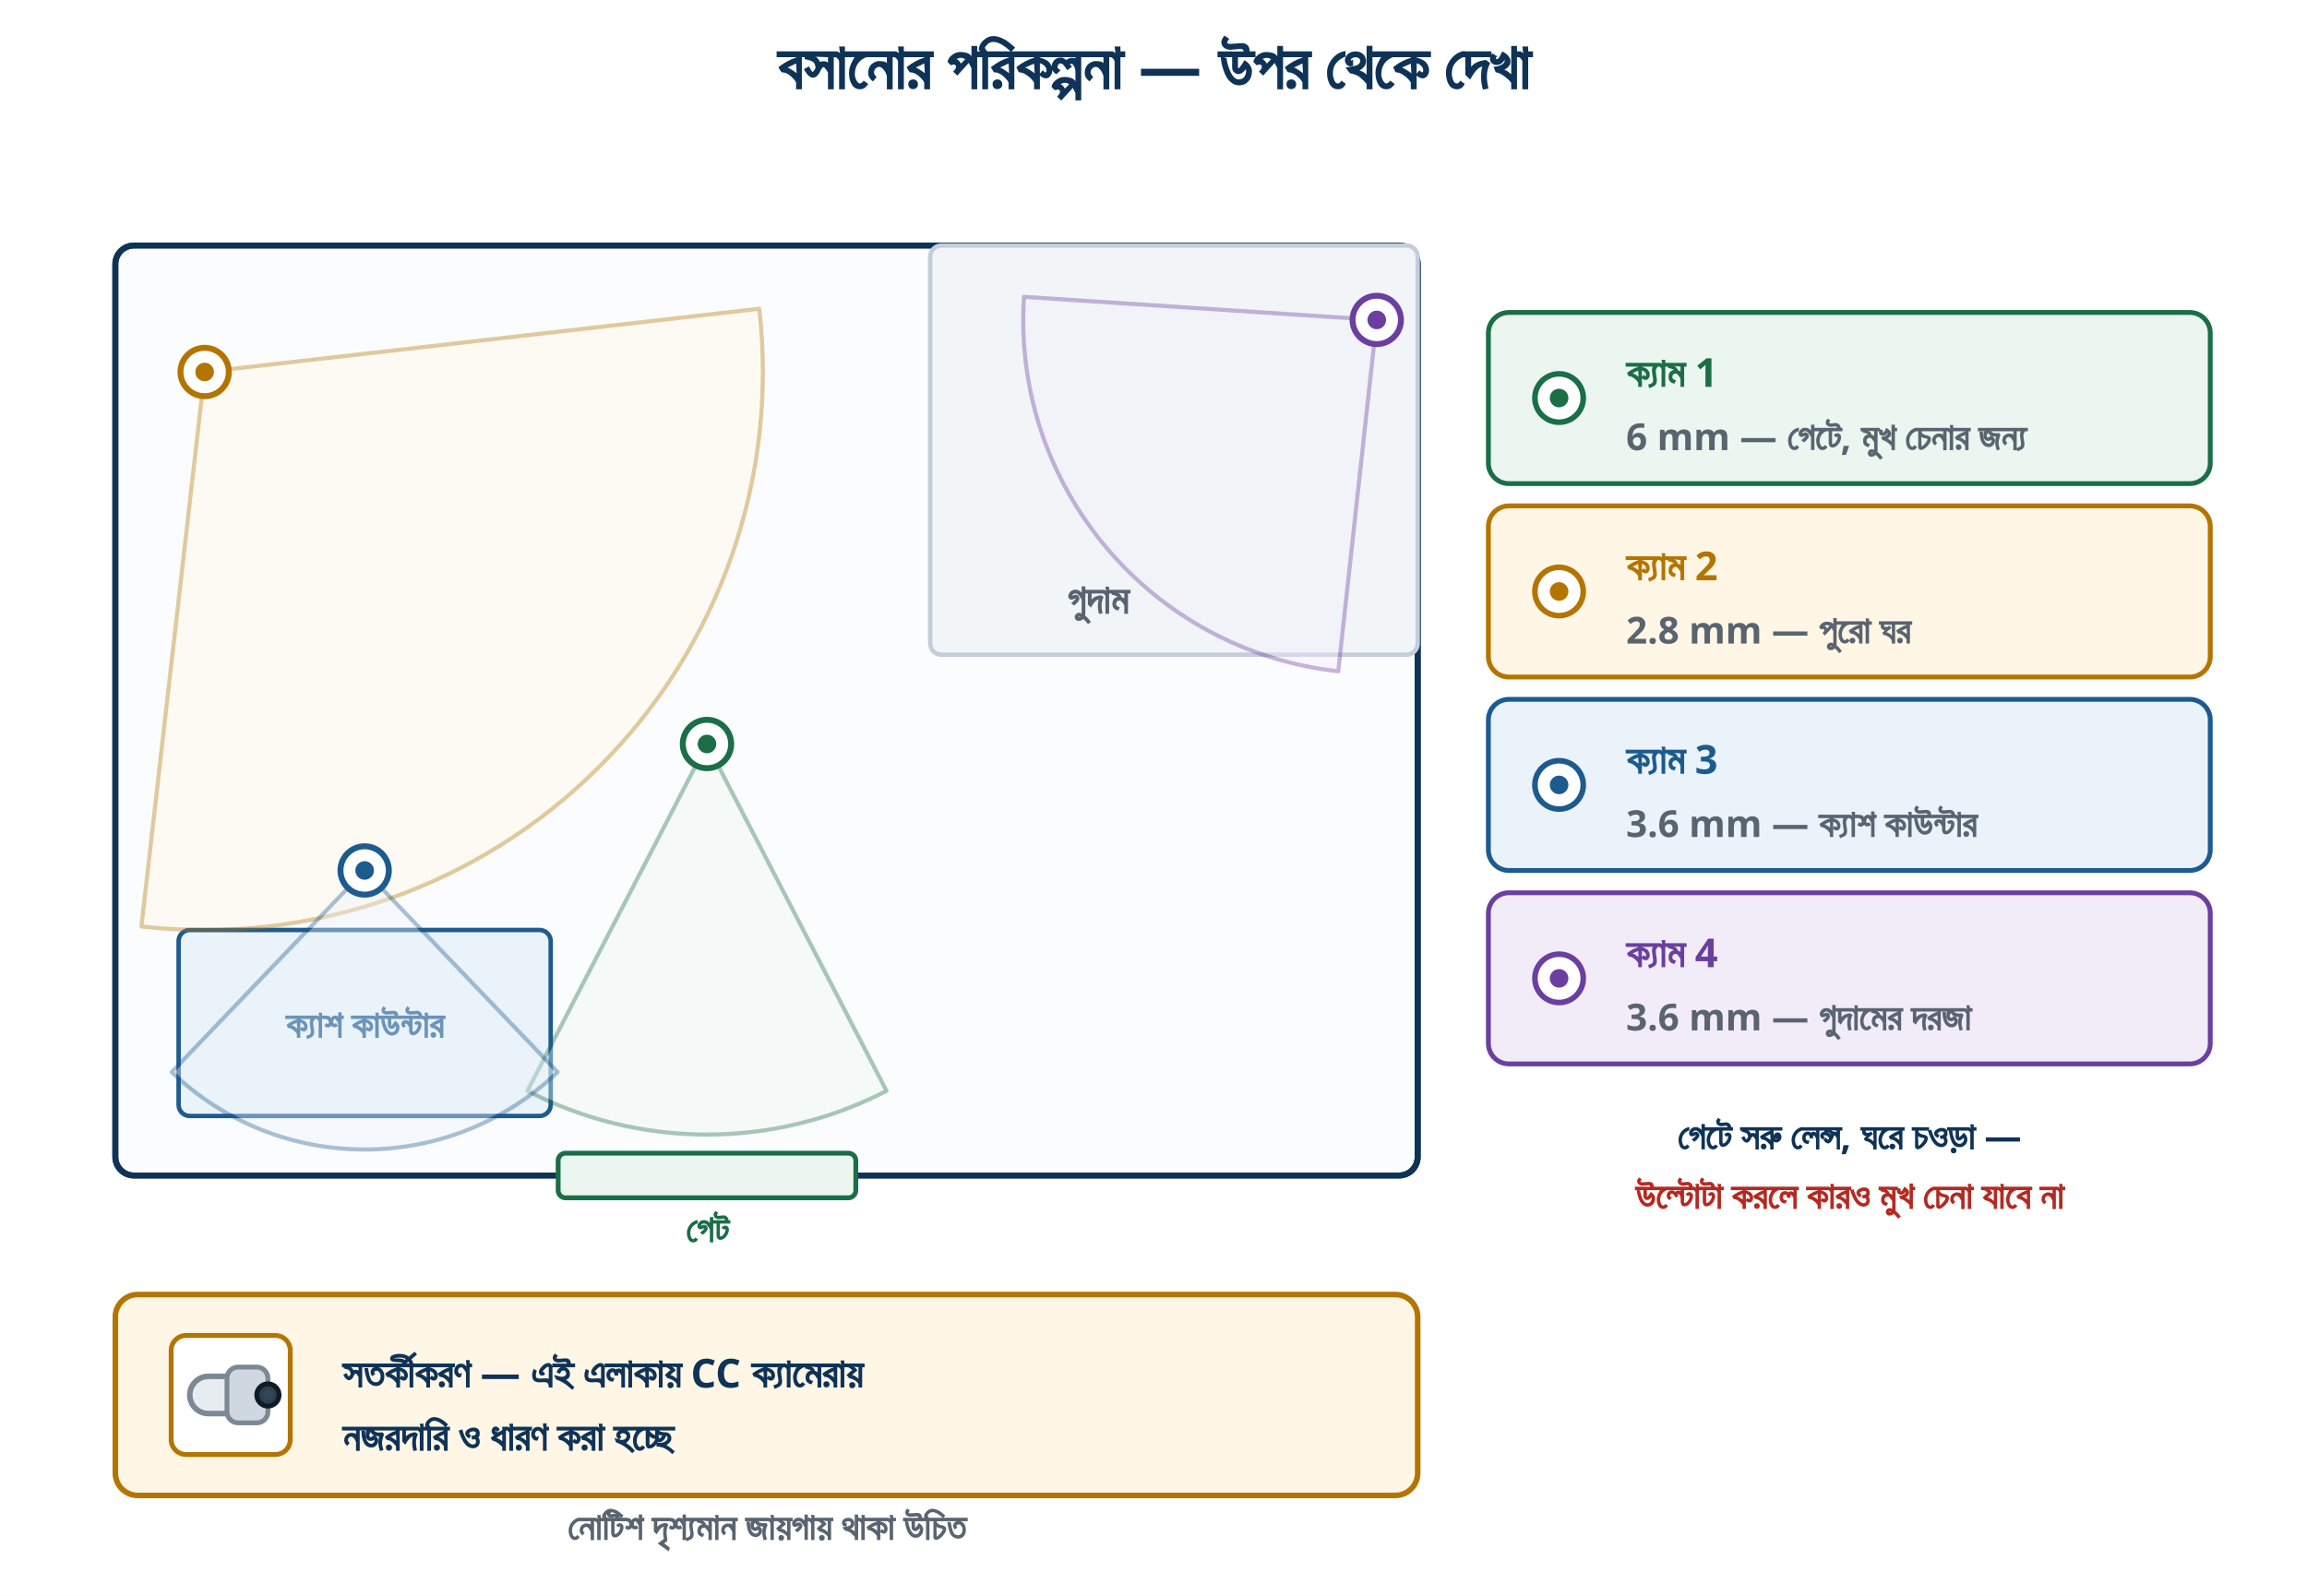
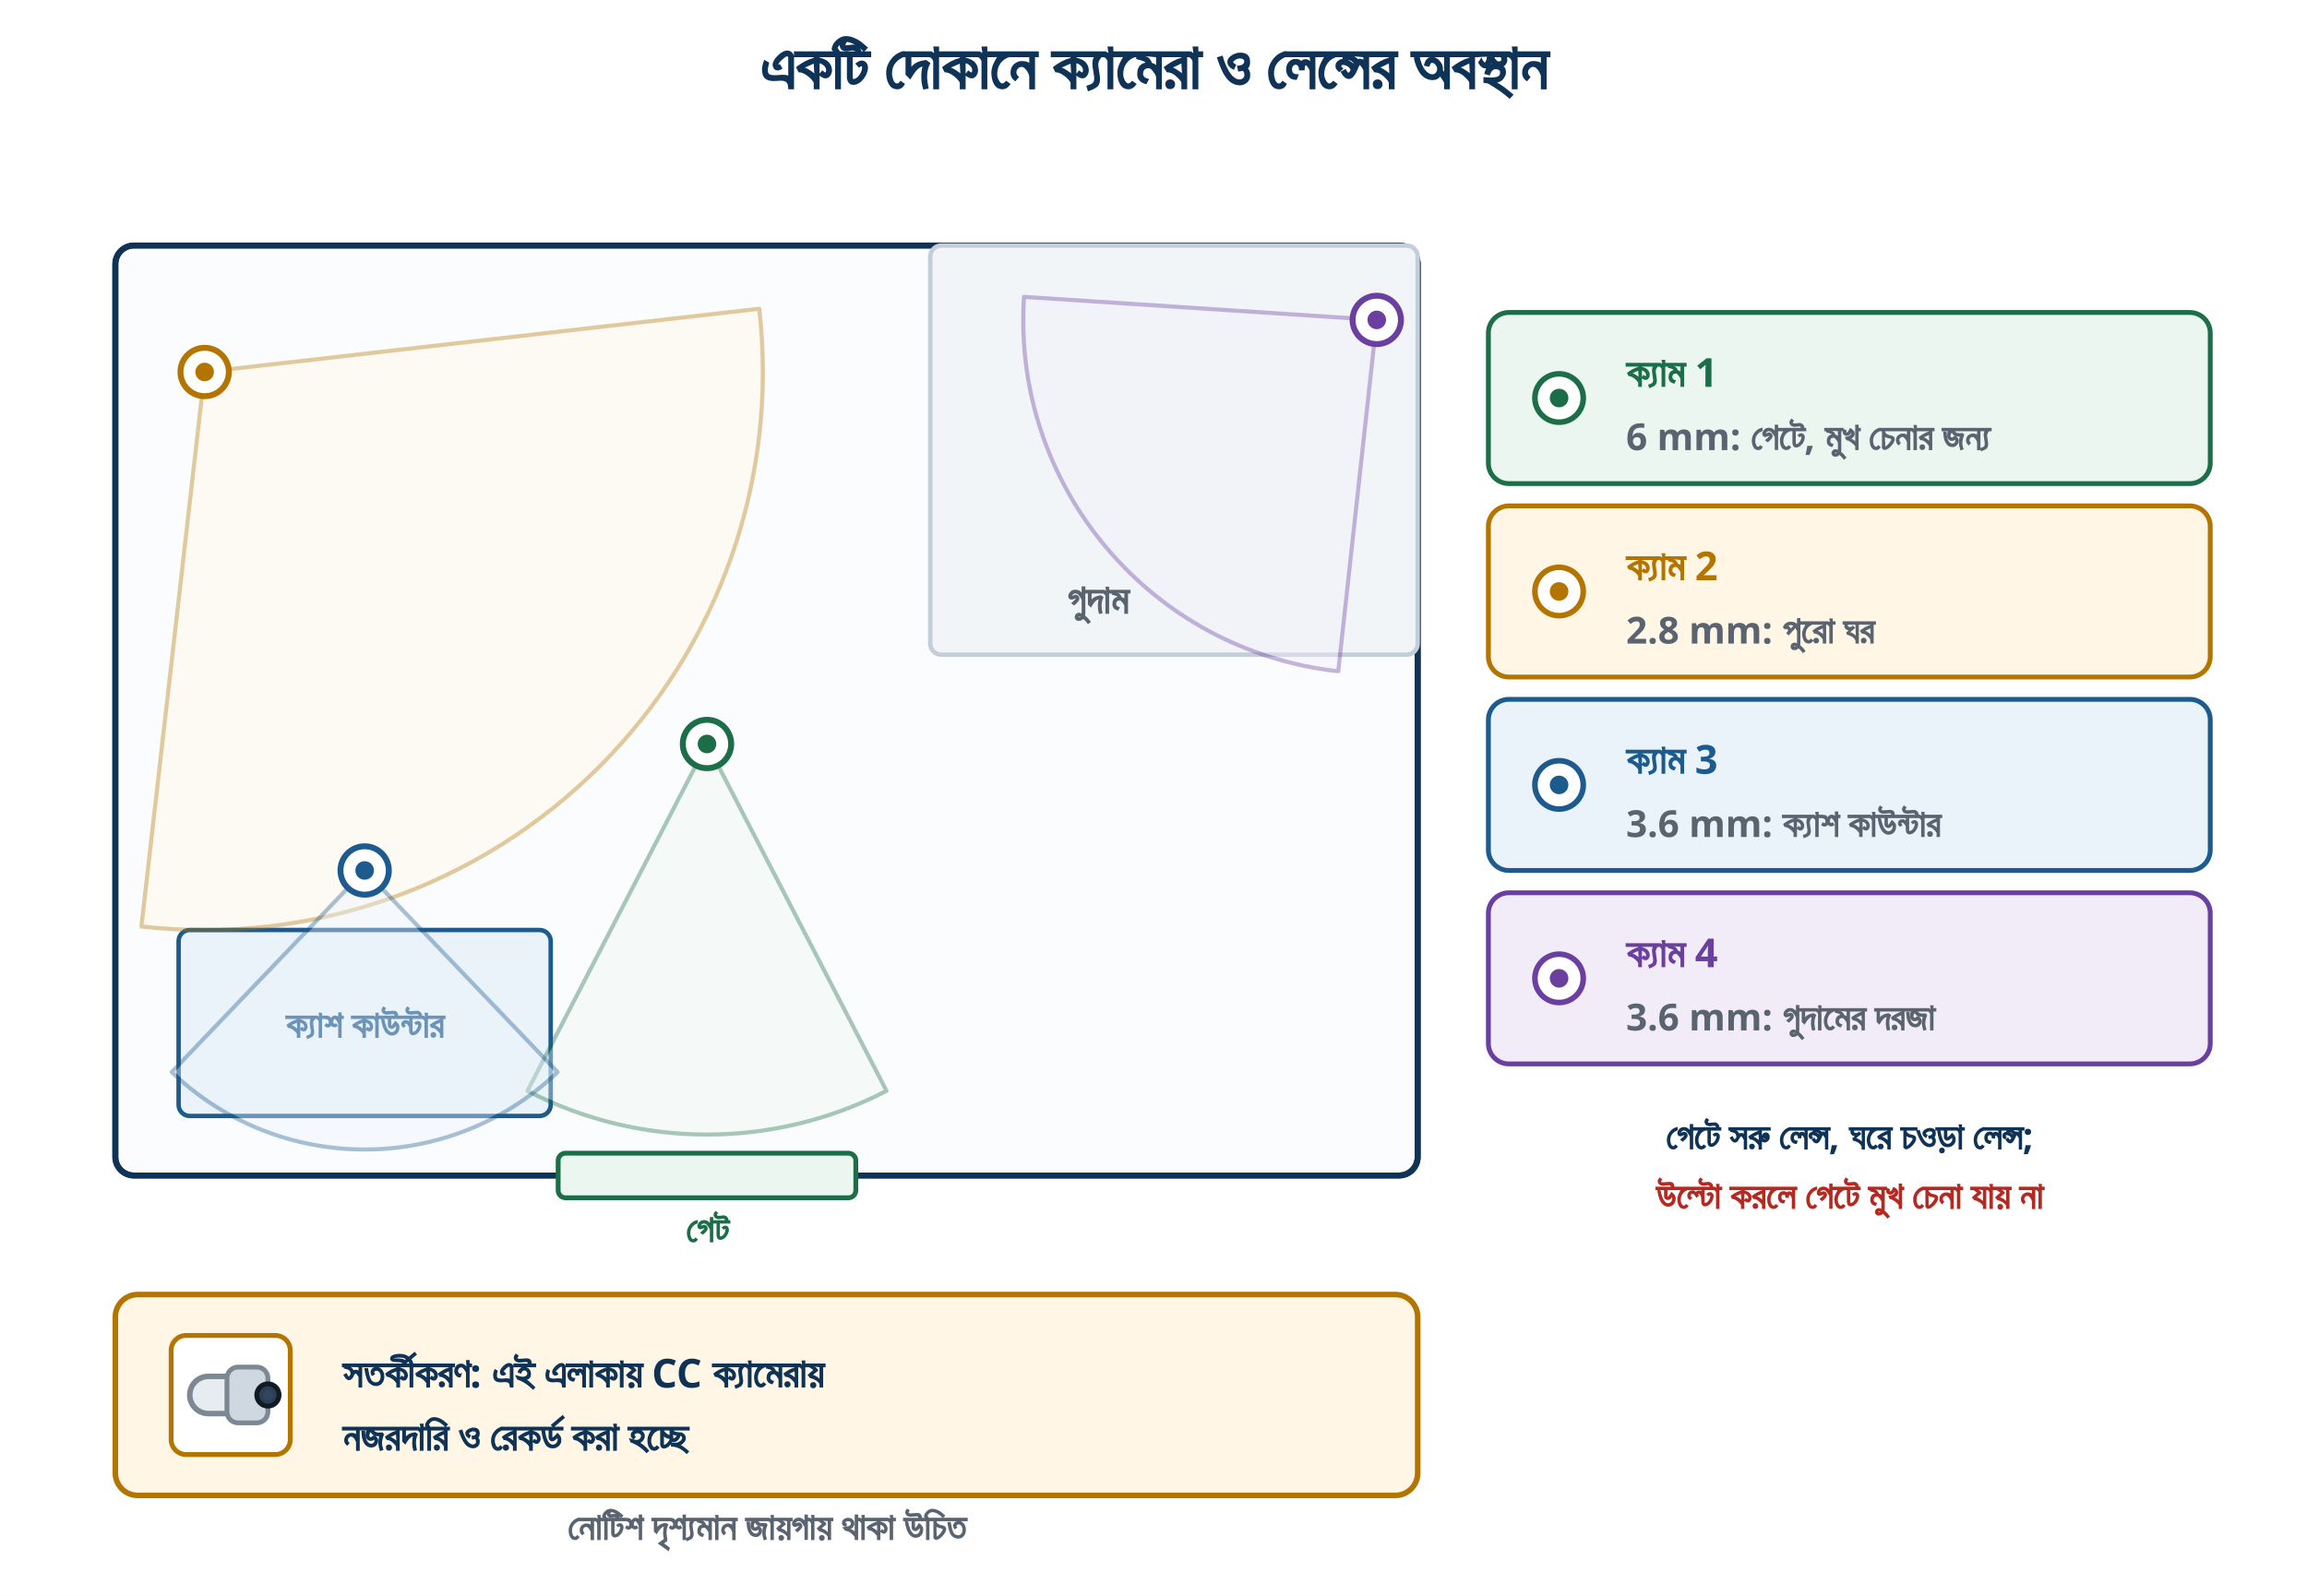
<svg xmlns="http://www.w3.org/2000/svg" width="1240" height="858" viewBox="0 0 1240 858">
  <rect width="1240" height="858" fill="#FFFFFF" />
-   <text x="620.0" y="48.0" font-family="Kalpurush" font-size="34" font-weight="700" fill="#0F3357" text-anchor="middle">বসানোর পরিকল্পনা — উপর থেকে দেখা</text>
+   <text x="620.0" y="48.0" font-family="Kalpurush" font-size="34" font-weight="700" fill="#0F3357" text-anchor="middle">একটি দোকানে ক্যামেরা ও লেন্সের অবস্থান</text>
  <rect x="62.0" y="132.0" width="700.0" height="500.0" rx="10" fill="#FBFCFD" stroke="#0F3357" stroke-width="3.2" />
  <rect x="62.0" y="132.0" width="700.0" height="500.0" rx="10" fill="none" stroke="#0F3357" stroke-width="3.2" />
  <rect x="500.0" y="132.0" width="262.0" height="220.0" rx="6" fill="#F2F5F8" stroke="#C3CEDA" stroke-width="2.4" />
  <text x="590.0" y="330.0" font-family="Kalpurush" font-size="21.5" font-weight="700" fill="#5A6470" text-anchor="middle">গুদাম</text>
  <rect x="96.0" y="500.0" width="200.0" height="100.0" rx="6" fill="#EAF2FA" stroke="#1D5B8F" stroke-width="2.4" />
  <text x="196.0" y="558.0" font-family="Kalpurush" font-size="20" font-weight="700" fill="#1D5B8F" text-anchor="middle">ক্যাশ কাউন্টার</text>
  <rect x="300.0" y="620.0" width="160.0" height="24.0" rx="4" fill="#EAF6EF" stroke="#1B6E47" stroke-width="2.6" />
  <text x="380.0" y="668.0" font-family="Kalpurush" font-size="20" font-weight="700" fill="#1B6E47" text-anchor="middle">গেট</text>
  <path d="M 380.0 400.0 L 476.5 586.5 A 210 210 0 0 1 283.5 586.5 Z" fill="#EAF6EF" stroke="#1B6E47" stroke-width="2.2" stroke-linecap="round" stroke-linejoin="round" opacity="0.38" />
  <circle cx="380.0" cy="400.0" r="13.0" fill="#FFFFFF" stroke="#1B6E47" stroke-width="3.2" />
  <circle cx="380.0" cy="400.0" r="5.0" fill="#1B6E47" stroke="none" stroke-width="2" />
  <path d="M 110.0 200.0 L 408.1 166.0 A 300 300 0 0 1 76.0 498.1 Z" fill="#FFF6E5" stroke="#B47500" stroke-width="2.2" stroke-linecap="round" stroke-linejoin="round" opacity="0.38" />
  <circle cx="110.0" cy="200.0" r="13.0" fill="#FFFFFF" stroke="#B47500" stroke-width="3.2" />
  <circle cx="110.0" cy="200.0" r="5.0" fill="#B47500" stroke="none" stroke-width="2" />
  <path d="M 196.0 468.0 L 299.7 576.4 A 150 150 0 0 1 92.3 576.4 Z" fill="#EAF2FA" stroke="#1D5B8F" stroke-width="2.2" stroke-linecap="round" stroke-linejoin="round" opacity="0.38" />
  <circle cx="196.0" cy="468.0" r="13.0" fill="#FFFFFF" stroke="#1D5B8F" stroke-width="3.2" />
  <circle cx="196.0" cy="468.0" r="5.0" fill="#1D5B8F" stroke="none" stroke-width="2" />
  <path d="M 740.0 172.0 L 719.3 360.9 A 190 190 0 0 1 550.4 159.6 Z" fill="#F2ECF9" stroke="#6B3FA0" stroke-width="2.2" stroke-linecap="round" stroke-linejoin="round" opacity="0.38" />
  <circle cx="740.0" cy="172.0" r="13.0" fill="#FFFFFF" stroke="#6B3FA0" stroke-width="3.2" />
  <circle cx="740.0" cy="172.0" r="5.0" fill="#6B3FA0" stroke="none" stroke-width="2" />
  <rect x="800.0" y="168.0" width="388.0" height="92.0" rx="11" fill="#EAF6EF" stroke="#1B6E47" stroke-width="2.6" />
  <circle cx="838.0" cy="214.0" r="13.0" fill="#FFFFFF" stroke="#1B6E47" stroke-width="3" />
  <circle cx="838.0" cy="214.0" r="5.0" fill="#1B6E47" stroke="none" stroke-width="2" />
  <text x="874.0" y="208.0" font-family="Kalpurush" font-size="21.5" font-weight="700" fill="#1B6E47" text-anchor="start">ক্যাম 1</text>
-   <text x="874.0" y="242.0" font-family="Kalpurush" font-size="20" font-weight="700" fill="#5A6470" text-anchor="start">6 mm — গেটে, মুখ চেনার জন্য</text>
+   <text x="874.0" y="242.0" font-family="Kalpurush" font-size="20" font-weight="700" fill="#5A6470" text-anchor="start">6 mm: গেটে, মুখ চেনার জন্য</text>
  <rect x="800.0" y="272.0" width="388.0" height="92.0" rx="11" fill="#FFF6E5" stroke="#B47500" stroke-width="2.6" />
  <circle cx="838.0" cy="318.0" r="13.0" fill="#FFFFFF" stroke="#B47500" stroke-width="3" />
  <circle cx="838.0" cy="318.0" r="5.0" fill="#B47500" stroke="none" stroke-width="2" />
  <text x="874.0" y="312.0" font-family="Kalpurush" font-size="21.5" font-weight="700" fill="#B47500" text-anchor="start">ক্যাম 2</text>
-   <text x="874.0" y="346.0" font-family="Kalpurush" font-size="20" font-weight="700" fill="#5A6470" text-anchor="start">2.8 mm — পুরো ঘর</text>
+   <text x="874.0" y="346.0" font-family="Kalpurush" font-size="20" font-weight="700" fill="#5A6470" text-anchor="start">2.8 mm: পুরো ঘর</text>
  <rect x="800.0" y="376.0" width="388.0" height="92.0" rx="11" fill="#EAF2FA" stroke="#1D5B8F" stroke-width="2.6" />
  <circle cx="838.0" cy="422.0" r="13.0" fill="#FFFFFF" stroke="#1D5B8F" stroke-width="3" />
  <circle cx="838.0" cy="422.0" r="5.0" fill="#1D5B8F" stroke="none" stroke-width="2" />
  <text x="874.0" y="416.0" font-family="Kalpurush" font-size="21.5" font-weight="700" fill="#1D5B8F" text-anchor="start">ক্যাম 3</text>
-   <text x="874.0" y="450.0" font-family="Kalpurush" font-size="20" font-weight="700" fill="#5A6470" text-anchor="start">3.6 mm — ক্যাশ কাউন্টার</text>
+   <text x="874.0" y="450.0" font-family="Kalpurush" font-size="20" font-weight="700" fill="#5A6470" text-anchor="start">3.6 mm: ক্যাশ কাউন্টার</text>
  <rect x="800.0" y="480.0" width="388.0" height="92.0" rx="11" fill="#F2ECF9" stroke="#6B3FA0" stroke-width="2.6" />
  <circle cx="838.0" cy="526.0" r="13.0" fill="#FFFFFF" stroke="#6B3FA0" stroke-width="3" />
  <circle cx="838.0" cy="526.0" r="5.0" fill="#6B3FA0" stroke="none" stroke-width="2" />
  <text x="874.0" y="520.0" font-family="Kalpurush" font-size="21.5" font-weight="700" fill="#6B3FA0" text-anchor="start">ক্যাম 4</text>
-   <text x="874.0" y="554.0" font-family="Kalpurush" font-size="20" font-weight="700" fill="#5A6470" text-anchor="start">3.6 mm — গুদামের দরজা</text>
-   <text x="994.0" y="618.0" font-family="Kalpurush" font-size="20" font-weight="700" fill="#0F3357" text-anchor="middle">গেটে সরু লেন্স, ঘরে চওড়া —</text>
-   <text x="994.0" y="650.0" font-family="Kalpurush" font-size="20" font-weight="700" fill="#B32A22" text-anchor="middle">উল্টোটা করলে কারও মুখ চেনা যাবে না</text>
+   <text x="874.0" y="554.0" font-family="Kalpurush" font-size="20" font-weight="700" fill="#5A6470" text-anchor="start">3.6 mm: গুদামের দরজা</text>
+   <text x="994.0" y="618.0" font-family="Kalpurush" font-size="20" font-weight="700" fill="#0F3357" text-anchor="middle">গেটে সরু লেন্স, ঘরে চওড়া লেন্স;</text>
+   <text x="994.0" y="650.0" font-family="Kalpurush" font-size="20" font-weight="700" fill="#B32A22" text-anchor="middle">উল্টো করলে গেটে মুখ চেনা যায় না</text>
  <rect x="62.0" y="696.0" width="700.0" height="108.0" rx="12" fill="#FFF6E5" stroke="#B47500" stroke-width="3" />
  <rect x="92.0" y="718.0" width="64.0" height="64.0" rx="8" fill="#FFFFFF" stroke="#B47500" stroke-width="2.6" />
  <rect x="102.0" y="740.0" width="36.0" height="20.0" rx="10.0" fill="#E7ECF1" stroke="#7C8894" stroke-width="3" />
  <rect x="122.0" y="735.0" width="22.0" height="30.0" rx="6" fill="#CFD8E0" stroke="#7C8894" stroke-width="2.6" />
  <circle cx="144.0" cy="750.0" r="6.0" fill="#2C3E50" stroke="#0E1A24" stroke-width="2.6" />
  <circle cx="144.0" cy="750.0" r="2.8" fill="#31465C" stroke="none" stroke-width="2" />
-   <text x="184.0" y="746.0" font-family="Kalpurush" font-size="21.5" font-weight="700" fill="#0F3357" text-anchor="start">সতর্কীকরণ — এই এলাকায় CC ক্যামেরায়</text>
-   <text x="184.0" y="780.0" font-family="Kalpurush" font-size="21.5" font-weight="700" fill="#0F3357" text-anchor="start">নজরদারি ও ধারণ করা হচ্ছে</text>
+   <text x="184.0" y="746.0" font-family="Kalpurush" font-size="21.5" font-weight="700" fill="#0F3357" text-anchor="start">সতর্কীকরণ: এই এলাকায় CC ক্যামেরায়</text>
+   <text x="184.0" y="780.0" font-family="Kalpurush" font-size="21.5" font-weight="700" fill="#0F3357" text-anchor="start">নজরদারি ও রেকর্ড করা হচ্ছে</text>
  <text x="412.0" y="828.0" font-family="Kalpurush" font-size="20" font-weight="700" fill="#5A6470" text-anchor="middle">নোটিশ দৃশ্যমান জায়গায় থাকা উচিত</text>
</svg>
